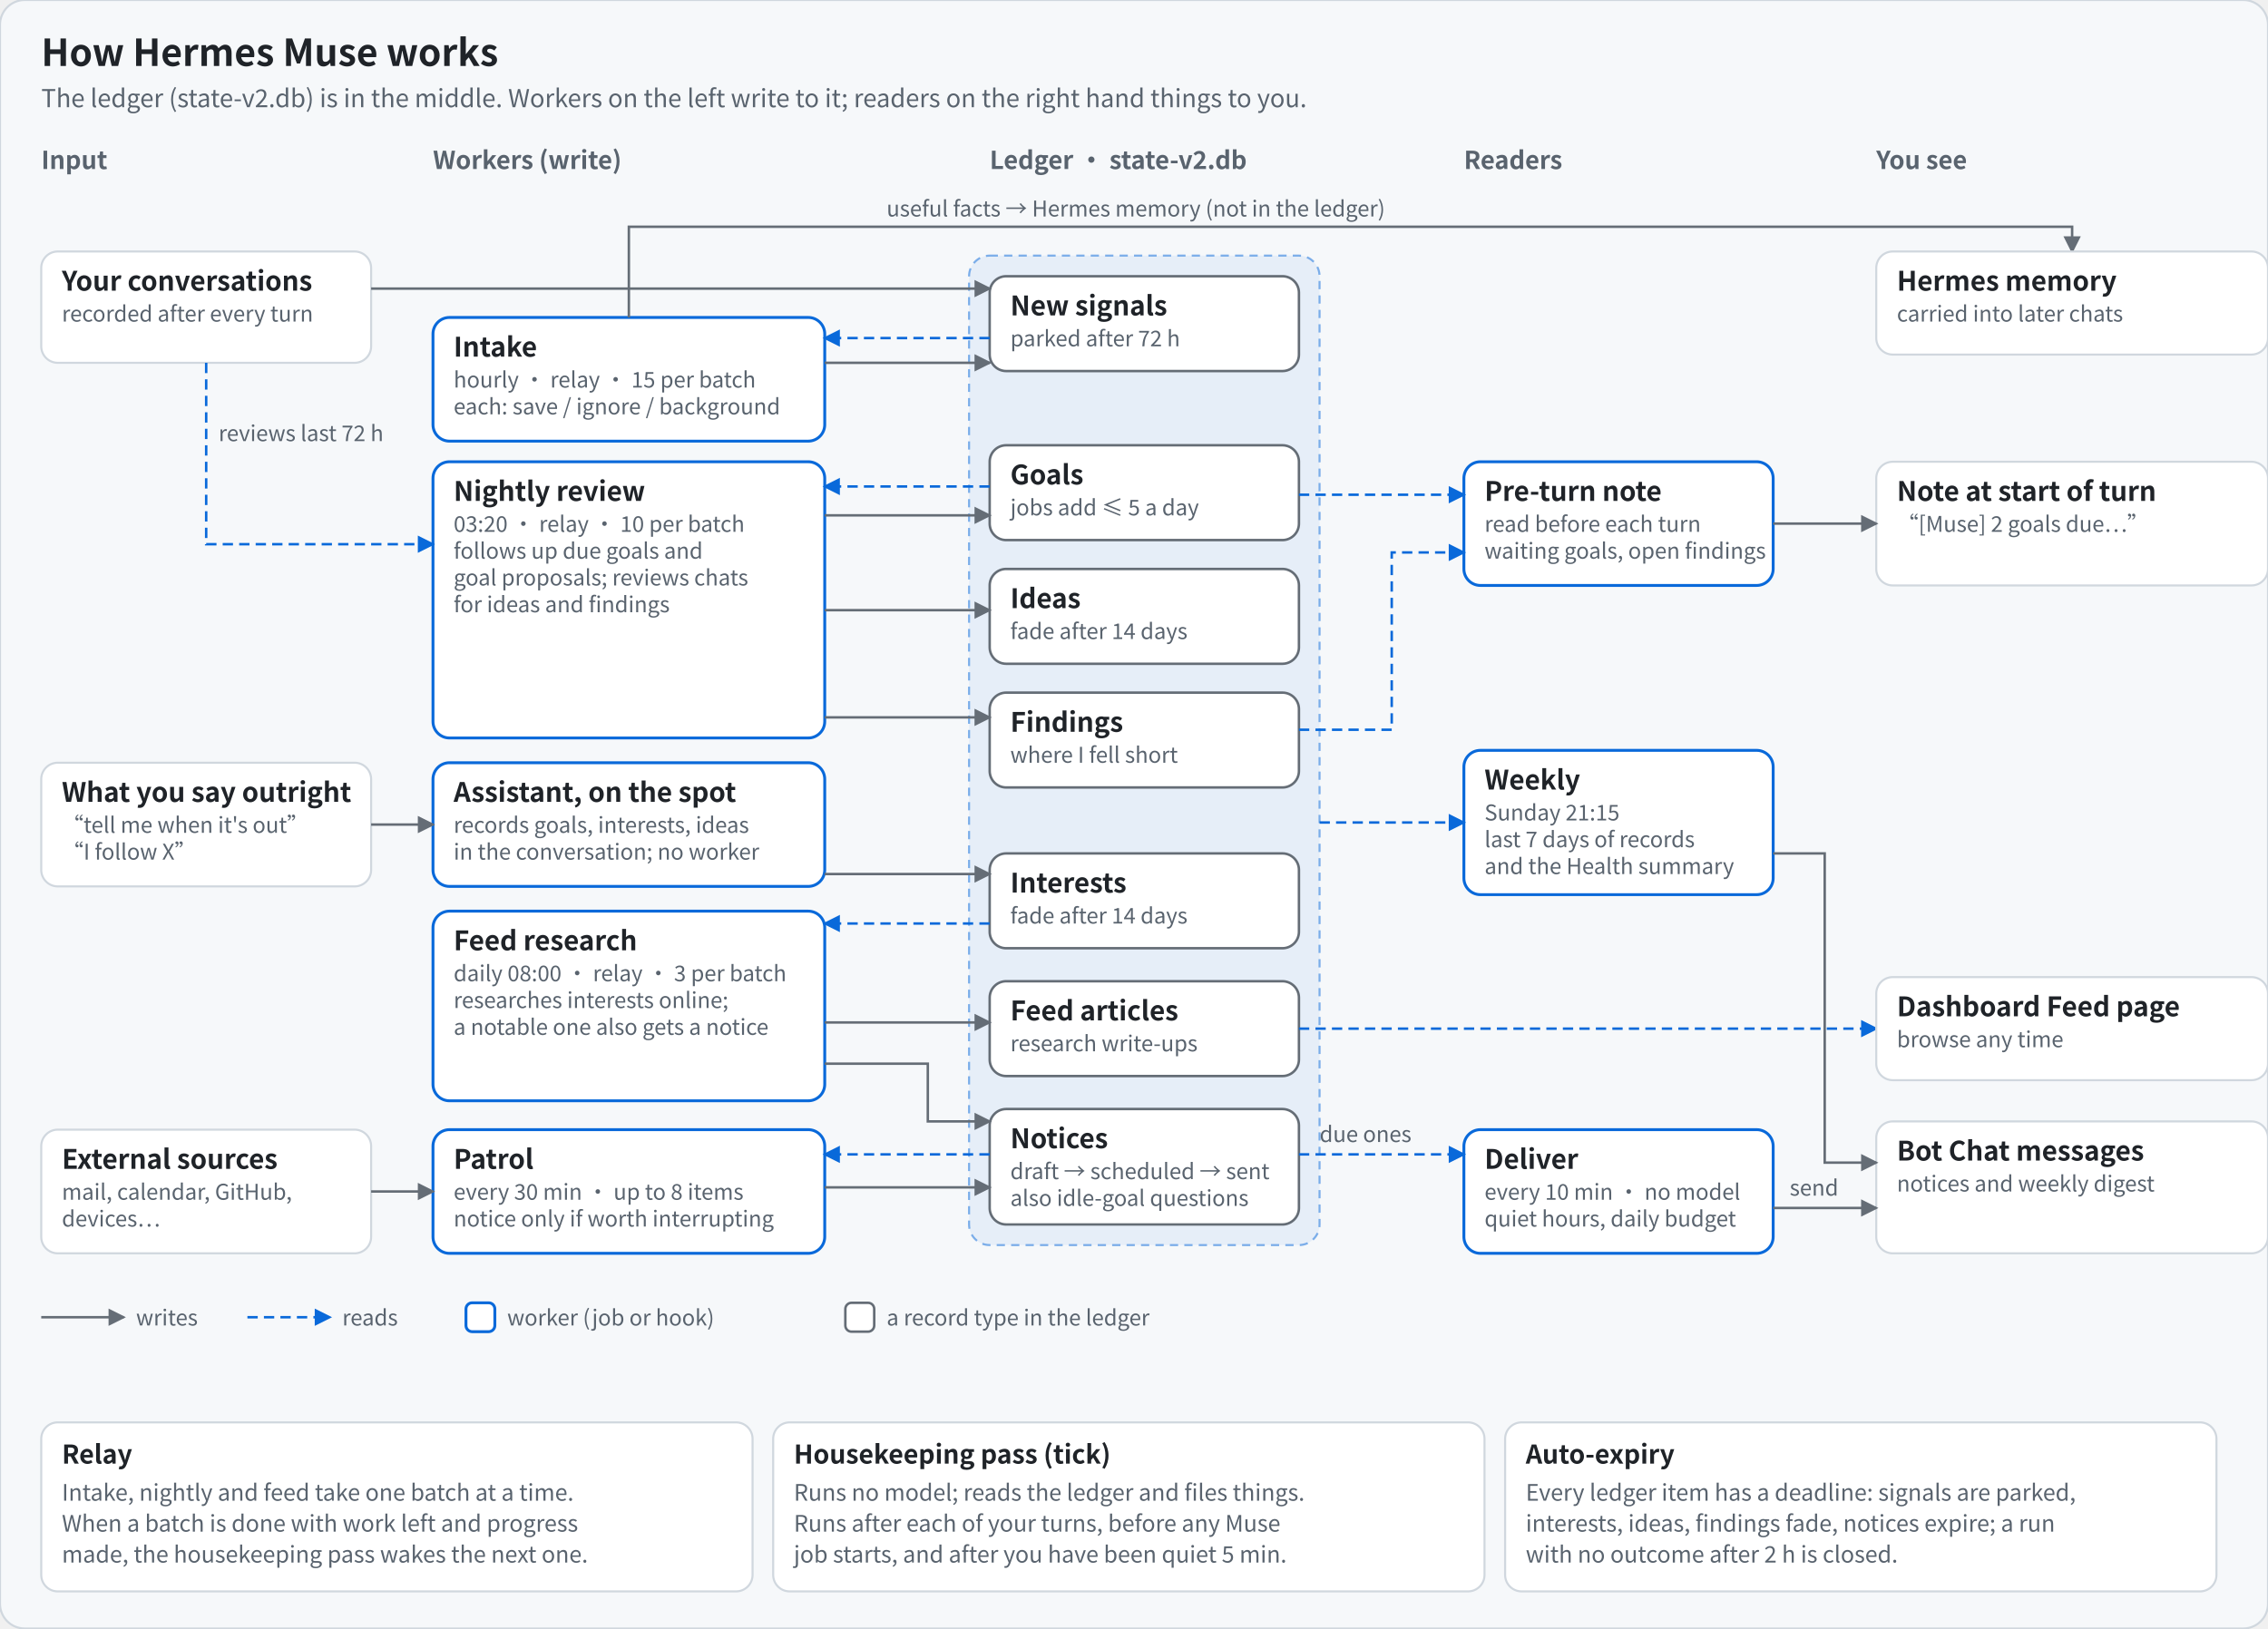
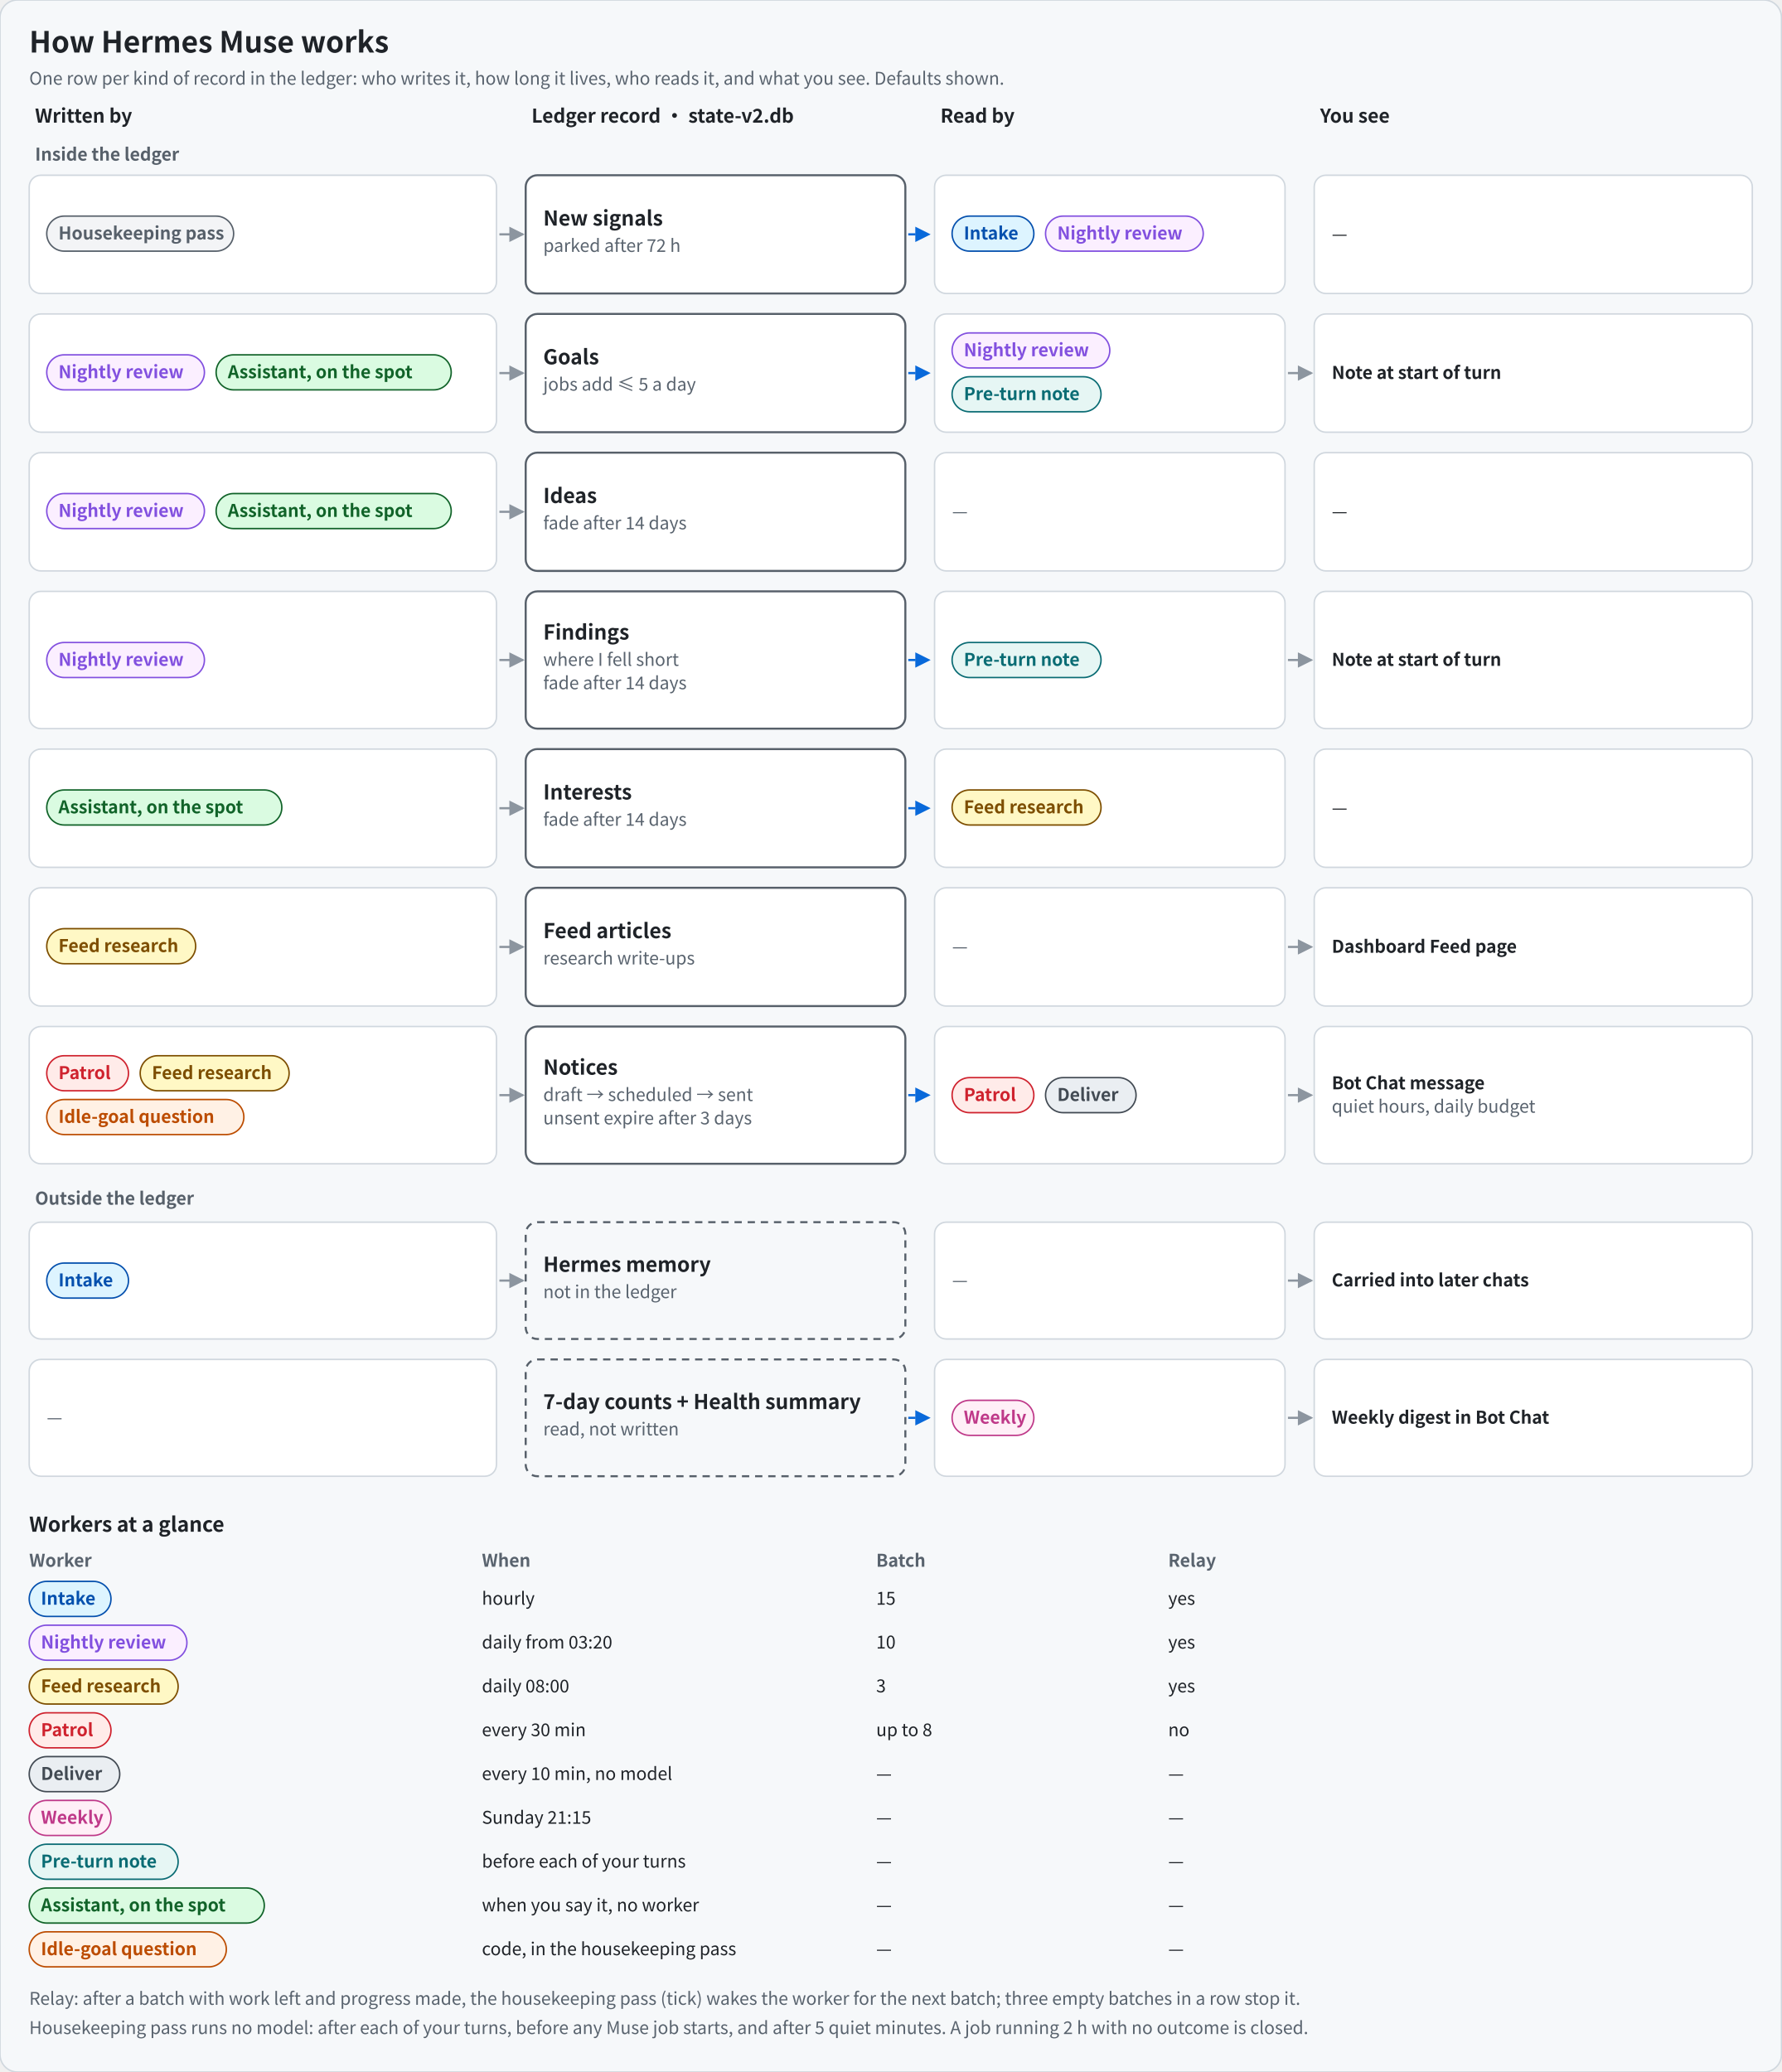
- <svg xmlns="http://www.w3.org/2000/svg" width="1100" height="790" viewBox="0 0 1100 790" font-family="-apple-system,'Segoe UI','PingFang SC','Noto Sans CJK SC','Microsoft YaHei',Helvetica,Arial,sans-serif" role="img" aria-label="How Hermes Muse works">
-   <style>.h{fill:#59636e;font-size:12px;font-weight:600}.m{fill:#59636e;font-size:10.5px}.t{fill:#1f2328;font-size:13px;font-weight:600}.lb{fill:#59636e;font-size:10.5px}
- .box{fill:#fff;stroke:#d0d7de}.wk{fill:#fff;stroke:#0969da;stroke-width:1.4}.led{fill:#fff;stroke:#656d76;stroke-width:1.2}
- .panel{fill:#0969da;fill-opacity:.07;stroke:#0969da;stroke-opacity:.5;stroke-dasharray:4 3}
- .w{stroke:#656d76;stroke-width:1.2;fill:none}.r{stroke:#0969da;stroke-width:1.2;fill:none;stroke-dasharray:5 3}
- .nt{fill:#1f2328;font-size:12.5px;font-weight:600}.nb{fill:#59636e;font-size:11px}</style>
+ <svg xmlns="http://www.w3.org/2000/svg" width="1220" height="1419" viewBox="0 0 1220 1419" font-family="-apple-system,'Segoe UI','PingFang SC','Noto Sans CJK SC','Microsoft YaHei',Helvetica,Arial,sans-serif" role="img" aria-label="How Hermes Muse works">
  <defs>
-     <marker id="aw" viewBox="0 0 8 8" refX="7" refY="4" markerWidth="7" markerHeight="7" orient="auto">
-       <path d="M0,0 L8,4 L0,8 z" fill="#656d76" />
+     <marker id="a" viewBox="0 0 8 8" refX="7" refY="4" markerWidth="7" markerHeight="7" orient="auto">
+       <path d="M0,0 L8,4 L0,8 z" fill="#8c959f" />
    </marker>
-     <marker id="ar" viewBox="0 0 8 8" refX="7" refY="4" markerWidth="7" markerHeight="7" orient="auto">
+     <marker id="r" viewBox="0 0 8 8" refX="7" refY="4" markerWidth="7" markerHeight="7" orient="auto-start-reverse">
      <path d="M0,0 L8,4 L0,8 z" fill="#0969da" />
    </marker>
  </defs>
-   <rect width="1100" height="790" rx="12" fill="#f6f8fa" stroke="#d0d7de" />
-   <text x="20" y="32" font-size="18" font-weight="600" fill="#1f2328">How Hermes Muse works</text>
-   <text x="20" y="52" font-size="12" fill="#59636e">The ledger (state-v2.db) is in the middle. Workers on the left write to it; readers on the right hand things to you.</text>
-   <g transform="translate(10,64)">
-     <text class="h" x="10" y="18">Input</text>
-     <text class="h" x="200" y="18">Workers (write)</text>
-     <text class="h" x="470" y="18">Ledger · state-v2.db</text>
-     <text class="h" x="700" y="18">Readers</text>
-     <text class="h" x="900" y="18">You see</text>
-     <rect class="panel" x="460" y="60" width="170" height="480" rx="10" />
-     <rect class="box" x="10" y="58" width="160" height="54" rx="8" />
-     <text class="t" x="20" y="77">Your conversations</text>
-     <text class="m" x="20" y="92">recorded after every turn</text>
-     <rect class="box" x="10" y="306" width="160" height="60" rx="8" />
-     <text class="t" x="20" y="325">What you say outright</text>
-     <text class="m" x="20" y="340">“tell me when it's out”</text>
-     <text class="m" x="20" y="353">“I follow X”</text>
-     <rect class="box" x="10" y="484" width="160" height="60" rx="8" />
-     <text class="t" x="20" y="503">External sources</text>
-     <text class="m" x="20" y="518">mail, calendar, GitHub,</text>
-     <text class="m" x="20" y="531">devices…</text>
-     <rect class="wk" x="200" y="90" width="190" height="60" rx="8" />
-     <text class="t" x="210" y="109">Intake</text>
-     <text class="m" x="210" y="124">hourly · relay · 15 per batch</text>
-     <text class="m" x="210" y="137">each: save / ignore / background</text>
-     <rect class="wk" x="200" y="160" width="190" height="134" rx="8" />
-     <text class="t" x="210" y="179">Nightly review</text>
-     <text class="m" x="210" y="194">03:20 · relay · 10 per batch</text>
-     <text class="m" x="210" y="207">follows up due goals and</text>
-     <text class="m" x="210" y="220">goal proposals; reviews chats</text>
-     <text class="m" x="210" y="233">for ideas and findings</text>
-     <rect class="wk" x="200" y="306" width="190" height="60" rx="8" />
-     <text class="t" x="210" y="325">Assistant, on the spot</text>
-     <text class="m" x="210" y="340">records goals, interests, ideas</text>
-     <text class="m" x="210" y="353">in the conversation; no worker</text>
-     <rect class="wk" x="200" y="378" width="190" height="92" rx="8" />
-     <text class="t" x="210" y="397">Feed research</text>
-     <text class="m" x="210" y="412">daily 08:00 · relay · 3 per batch</text>
-     <text class="m" x="210" y="425">researches interests online;</text>
-     <text class="m" x="210" y="438">a notable one also gets a notice</text>
-     <rect class="wk" x="200" y="484" width="190" height="60" rx="8" />
-     <text class="t" x="210" y="503">Patrol</text>
-     <text class="m" x="210" y="518">every 30 min · up to 8 items</text>
-     <text class="m" x="210" y="531">notice only if worth interrupting</text>
-     <rect class="led" x="470" y="70" width="150" height="46" rx="8" />
-     <text class="t" x="480" y="89">New signals</text>
-     <text class="m" x="480" y="104">parked after 72 h</text>
-     <rect class="led" x="470" y="152" width="150" height="46" rx="8" />
-     <text class="t" x="480" y="171">Goals</text>
-     <text class="m" x="480" y="186">jobs add ≤ 5 a day</text>
-     <rect class="led" x="470" y="212" width="150" height="46" rx="8" />
-     <text class="t" x="480" y="231">Ideas</text>
-     <text class="m" x="480" y="246">fade after 14 days</text>
-     <rect class="led" x="470" y="272" width="150" height="46" rx="8" />
-     <text class="t" x="480" y="291">Findings</text>
-     <text class="m" x="480" y="306">where I fell short</text>
-     <rect class="led" x="470" y="350" width="150" height="46" rx="8" />
-     <text class="t" x="480" y="369">Interests</text>
-     <text class="m" x="480" y="384">fade after 14 days</text>
-     <rect class="led" x="470" y="412" width="150" height="46" rx="8" />
-     <text class="t" x="480" y="431">Feed articles</text>
-     <text class="m" x="480" y="446">research write-ups</text>
-     <rect class="led" x="470" y="474" width="150" height="56" rx="8" />
-     <text class="t" x="480" y="493">Notices</text>
-     <text class="m" x="480" y="508">draft → scheduled → sent</text>
-     <text class="m" x="480" y="521">also idle-goal questions</text>
-     <path class="w" d="M170,76 L470,76" marker-end="url(#aw)" />
-     <path class="r" d="M90,112 V200 H200" marker-end="url(#ar)" />
-     <text class="lb" x="96" y="150">reviews last 72 h</text>
-     <path class="w" d="M170,336 L200,336" marker-end="url(#aw)" />
-     <path class="w" d="M170,514 L200,514" marker-end="url(#aw)" />
-     <path class="w" d="M390,112 L470,112" marker-end="url(#aw)" />
-     <path class="r" d="M470,100 L390,100" marker-end="url(#ar)" />
-     <path class="r" d="M470,172 L390,172" marker-end="url(#ar)" />
-     <path class="w" d="M390,186 L470,186" marker-end="url(#aw)" />
-     <path class="w" d="M390,232 L470,232" marker-end="url(#aw)" />
-     <path class="w" d="M390,284 L470,284" marker-end="url(#aw)" />
-     <path class="w" d="M390,360 L470,360" marker-end="url(#aw)" />
-     <path class="r" d="M470,384 L390,384" marker-end="url(#ar)" />
-     <path class="w" d="M390,432 L470,432" marker-end="url(#aw)" />
-     <path class="w" d="M390,452 H440 V480 H470" marker-end="url(#aw)" />
-     <path class="r" d="M470,496 L390,496" marker-end="url(#ar)" />
-     <path class="w" d="M390,512 L470,512" marker-end="url(#aw)" />
-     <path class="w" d="M295,90 V46 H995 V58" marker-end="url(#aw)" />
-     <text class="lb" x="420" y="41">useful facts → Hermes memory (not in the ledger)</text>
-     <rect class="wk" x="700" y="160" width="150" height="60" rx="8" />
-     <text class="t" x="710" y="179">Pre-turn note</text>
-     <text class="m" x="710" y="194">read before each turn</text>
-     <text class="m" x="710" y="207">waiting goals, open findings</text>
-     <rect class="wk" x="700" y="300" width="150" height="70" rx="8" />
-     <text class="t" x="710" y="319">Weekly</text>
-     <text class="m" x="710" y="334">Sunday 21:15</text>
-     <text class="m" x="710" y="347">last 7 days of records</text>
-     <text class="m" x="710" y="360">and the Health summary</text>
-     <rect class="wk" x="700" y="484" width="150" height="60" rx="8" />
-     <text class="t" x="710" y="503">Deliver</text>
-     <text class="m" x="710" y="518">every 10 min · no model</text>
-     <text class="m" x="710" y="531">quiet hours, daily budget</text>
-     <path class="r" d="M620,176 L700,176" marker-end="url(#ar)" />
-     <path class="r" d="M620,290 H665 V204 H700" marker-end="url(#ar)" />
-     <path class="r" d="M630,335 L700,335" marker-end="url(#ar)" />
-     <path class="r" d="M620,496 L700,496" marker-end="url(#ar)" />
-     <text class="lb" x="630" y="490">due ones</text>
-     <path class="r" d="M620,435 L900,435" marker-end="url(#ar)" />
-     <rect class="box" x="900" y="58" width="190" height="50" rx="8" />
-     <text class="t" x="910" y="77">Hermes memory</text>
-     <text class="m" x="910" y="92">carried into later chats</text>
-     <rect class="box" x="900" y="160" width="190" height="60" rx="8" />
-     <text class="t" x="910" y="179">Note at start of turn</text>
-     <text class="m" x="910" y="194">“[Muse] 2 goals due…”</text>
-     <rect class="box" x="900" y="410" width="190" height="50" rx="8" />
-     <text class="t" x="910" y="429">Dashboard Feed page</text>
-     <text class="m" x="910" y="444">browse any time</text>
-     <rect class="box" x="900" y="480" width="190" height="64" rx="8" />
-     <text class="t" x="910" y="499">Bot Chat messages</text>
-     <text class="m" x="910" y="514">notices and weekly digest</text>
-     <path class="w" d="M850,190 L900,190" marker-end="url(#aw)" />
-     <path class="w" d="M850,350 H875 V500 H900" marker-end="url(#aw)" />
-     <path class="w" d="M850,522 L900,522" marker-end="url(#aw)" />
-     <text class="lb" x="858" y="516">send</text>
-     <path class="w" d="M10,575 L50,575" marker-end="url(#aw)" />
-     <text class="lb" x="56" y="579">writes</text>
-     <path class="r" d="M110,575 L150,575" marker-end="url(#ar)" />
-     <text class="lb" x="156" y="579">reads</text>
-     <rect class="wk" x="216" y="568" width="14" height="14" rx="3" />
-     <text class="lb" x="236" y="579">worker (job or hook)</text>
-     <rect class="led" x="400" y="568" width="14" height="14" rx="3" />
-     <text class="lb" x="420" y="579">a record type in the ledger</text>
-   </g>
-   <rect class="box" x="20" y="690" width="345" height="82" rx="8" />
-   <text class="nt" x="30" y="710">Relay</text>
-   <text class="nb" x="30" y="728">Intake, nightly and feed take one batch at a time.</text>
-   <text class="nb" x="30" y="743">When a batch is done with work left and progress</text>
-   <text class="nb" x="30" y="758">made, the housekeeping pass wakes the next one.</text>
-   <rect class="box" x="375" y="690" width="345" height="82" rx="8" />
-   <text class="nt" x="385" y="710">Housekeeping pass (tick)</text>
-   <text class="nb" x="385" y="728">Runs no model; reads the ledger and files things.</text>
-   <text class="nb" x="385" y="743">Runs after each of your turns, before any Muse</text>
-   <text class="nb" x="385" y="758">job starts, and after you have been quiet 5 min.</text>
-   <rect class="box" x="730" y="690" width="345" height="82" rx="8" />
-   <text class="nt" x="740" y="710">Auto-expiry</text>
-   <text class="nb" x="740" y="728">Every ledger item has a deadline: signals are parked,</text>
-   <text class="nb" x="740" y="743">interests, ideas, findings fade, notices expire; a run</text>
-   <text class="nb" x="740" y="758">with no outcome after 2 h is closed.</text>
+   <rect width="1220" height="1419" rx="12" fill="#f6f8fa" stroke="#d0d7de" />
+   <text x="20" y="36" font-size="20" font-weight="600" fill="#1f2328">How Hermes Muse works</text>
+   <text x="20" y="58" font-size="12" fill="#59636e">One row per kind of record in the ledger: who writes it, how long it lives, who reads it, and what you see. Defaults shown.</text>
+   <text x="24" y="84" font-size="13" fill="#1f2328" font-weight="600">Written by</text>
+   <text x="364" y="84" font-size="13" fill="#1f2328" font-weight="600">Ledger record · state-v2.db</text>
+   <text x="644" y="84" font-size="13" fill="#1f2328" font-weight="600">Read by</text>
+   <text x="904" y="84" font-size="13" fill="#1f2328" font-weight="600">You see</text>
+   <text x="24" y="110" font-size="12" fill="#57606a" font-weight="600">Inside the ledger</text>
+   <rect x="20" y="120" width="320" height="81" rx="8" fill="#fff" stroke="#d0d7de" />
+   <rect x="360" y="120" width="260" height="81" rx="8" fill="#fff" stroke="#57606a" stroke-width="1.4" />
+   <rect x="640" y="120" width="240" height="81" rx="8" fill="#fff" stroke="#d0d7de" />
+   <rect x="900" y="120" width="300" height="81" rx="8" fill="#fff" stroke="#d0d7de" />
+   <rect x="32" y="148" width="128" height="24" rx="12" fill="#f3f4f6" stroke="#57606a" />
+   <text x="40" y="164" font-size="12" fill="#57606a" font-weight="600">Housekeeping pass</text>
+   <rect x="652" y="148" width="56" height="24" rx="12" fill="#ddf4ff" stroke="#0550ae" />
+   <text x="660" y="164" font-size="12" fill="#0550ae" font-weight="600">Intake</text>
+   <rect x="716" y="148" width="108" height="24" rx="12" fill="#fbefff" stroke="#8250df" />
+   <text x="724" y="164" font-size="12" fill="#8250df" font-weight="600">Nightly review</text>
+   <text x="372" y="154.5" font-size="14" fill="#1f2328" font-weight="600">New signals</text>
+   <text x="372" y="172.5" font-size="12" fill="#59636e" font-weight="normal">parked after 72 h</text>
+   <text x="912" y="164.5" font-size="12" fill="#1f2328" font-weight="normal">—</text>
+   <path d="M342 160.5 L358 160.5" stroke="#8c959f" stroke-width="1.5" marker-end="url(#a)" />
+   <path d="M622 160.5 L636 160.5" stroke="#0969da" stroke-width="1.5" stroke-dasharray="5 3" marker-end="url(#r)" />
+   <rect x="20" y="215" width="320" height="81" rx="8" fill="#fff" stroke="#d0d7de" />
+   <rect x="360" y="215" width="260" height="81" rx="8" fill="#fff" stroke="#57606a" stroke-width="1.4" />
+   <rect x="640" y="215" width="240" height="81" rx="8" fill="#fff" stroke="#d0d7de" />
+   <rect x="900" y="215" width="300" height="81" rx="8" fill="#fff" stroke="#d0d7de" />
+   <rect x="32" y="243" width="108" height="24" rx="12" fill="#fbefff" stroke="#8250df" />
+   <text x="40" y="259" font-size="12" fill="#8250df" font-weight="600">Nightly review</text>
+   <rect x="148" y="243" width="161" height="24" rx="12" fill="#dafbe1" stroke="#116329" />
+   <text x="156" y="259" font-size="12" fill="#116329" font-weight="600">Assistant, on the spot</text>
+   <rect x="652" y="228" width="108" height="24" rx="12" fill="#fbefff" stroke="#8250df" />
+   <text x="660" y="244" font-size="12" fill="#8250df" font-weight="600">Nightly review</text>
+   <rect x="652" y="258" width="102" height="24" rx="12" fill="#e6f6f4" stroke="#0a6c74" />
+   <text x="660" y="274" font-size="12" fill="#0a6c74" font-weight="600">Pre-turn note</text>
+   <text x="372" y="249.5" font-size="14" fill="#1f2328" font-weight="600">Goals</text>
+   <text x="372" y="267.5" font-size="12" fill="#59636e" font-weight="normal">jobs add ≤ 5 a day</text>
+   <text x="912" y="259.5" font-size="12" fill="#1f2328" font-weight="600">Note at start of turn</text>
+   <path d="M342 255.5 L358 255.5" stroke="#8c959f" stroke-width="1.5" marker-end="url(#a)" />
+   <path d="M622 255.5 L636 255.5" stroke="#0969da" stroke-width="1.5" stroke-dasharray="5 3" marker-end="url(#r)" />
+   <path d="M882 255.5 L898 255.5" stroke="#8c959f" stroke-width="1.5" marker-end="url(#a)" />
+   <rect x="20" y="310" width="320" height="81" rx="8" fill="#fff" stroke="#d0d7de" />
+   <rect x="360" y="310" width="260" height="81" rx="8" fill="#fff" stroke="#57606a" stroke-width="1.4" />
+   <rect x="640" y="310" width="240" height="81" rx="8" fill="#fff" stroke="#d0d7de" />
+   <rect x="900" y="310" width="300" height="81" rx="8" fill="#fff" stroke="#d0d7de" />
+   <rect x="32" y="338" width="108" height="24" rx="12" fill="#fbefff" stroke="#8250df" />
+   <text x="40" y="354" font-size="12" fill="#8250df" font-weight="600">Nightly review</text>
+   <rect x="148" y="338" width="161" height="24" rx="12" fill="#dafbe1" stroke="#116329" />
+   <text x="156" y="354" font-size="12" fill="#116329" font-weight="600">Assistant, on the spot</text>
+   <text x="652" y="354.5" font-size="12" fill="#59636e" font-weight="normal">—</text>
+   <text x="372" y="344.5" font-size="14" fill="#1f2328" font-weight="600">Ideas</text>
+   <text x="372" y="362.5" font-size="12" fill="#59636e" font-weight="normal">fade after 14 days</text>
+   <text x="912" y="354.5" font-size="12" fill="#1f2328" font-weight="normal">—</text>
+   <path d="M342 350.5 L358 350.5" stroke="#8c959f" stroke-width="1.5" marker-end="url(#a)" />
+   <rect x="20" y="405" width="320" height="94" rx="8" fill="#fff" stroke="#d0d7de" />
+   <rect x="360" y="405" width="260" height="94" rx="8" fill="#fff" stroke="#57606a" stroke-width="1.4" />
+   <rect x="640" y="405" width="240" height="94" rx="8" fill="#fff" stroke="#d0d7de" />
+   <rect x="900" y="405" width="300" height="94" rx="8" fill="#fff" stroke="#d0d7de" />
+   <rect x="32" y="440" width="108" height="24" rx="12" fill="#fbefff" stroke="#8250df" />
+   <text x="40" y="456" font-size="12" fill="#8250df" font-weight="600">Nightly review</text>
+   <rect x="652" y="440" width="102" height="24" rx="12" fill="#e6f6f4" stroke="#0a6c74" />
+   <text x="660" y="456" font-size="12" fill="#0a6c74" font-weight="600">Pre-turn note</text>
+   <text x="372" y="438.0" font-size="14" fill="#1f2328" font-weight="600">Findings</text>
+   <text x="372" y="456.0" font-size="12" fill="#59636e" font-weight="normal">where I fell short</text>
+   <text x="372" y="472.0" font-size="12" fill="#59636e" font-weight="normal">fade after 14 days</text>
+   <text x="912" y="456.0" font-size="12" fill="#1f2328" font-weight="600">Note at start of turn</text>
+   <path d="M342 452.0 L358 452.0" stroke="#8c959f" stroke-width="1.5" marker-end="url(#a)" />
+   <path d="M622 452.0 L636 452.0" stroke="#0969da" stroke-width="1.5" stroke-dasharray="5 3" marker-end="url(#r)" />
+   <path d="M882 452.0 L898 452.0" stroke="#8c959f" stroke-width="1.5" marker-end="url(#a)" />
+   <rect x="20" y="513" width="320" height="81" rx="8" fill="#fff" stroke="#d0d7de" />
+   <rect x="360" y="513" width="260" height="81" rx="8" fill="#fff" stroke="#57606a" stroke-width="1.4" />
+   <rect x="640" y="513" width="240" height="81" rx="8" fill="#fff" stroke="#d0d7de" />
+   <rect x="900" y="513" width="300" height="81" rx="8" fill="#fff" stroke="#d0d7de" />
+   <rect x="32" y="541" width="161" height="24" rx="12" fill="#dafbe1" stroke="#116329" />
+   <text x="40" y="557" font-size="12" fill="#116329" font-weight="600">Assistant, on the spot</text>
+   <rect x="652" y="541" width="102" height="24" rx="12" fill="#fff8c5" stroke="#7d4e00" />
+   <text x="660" y="557" font-size="12" fill="#7d4e00" font-weight="600">Feed research</text>
+   <text x="372" y="547.5" font-size="14" fill="#1f2328" font-weight="600">Interests</text>
+   <text x="372" y="565.5" font-size="12" fill="#59636e" font-weight="normal">fade after 14 days</text>
+   <text x="912" y="557.5" font-size="12" fill="#1f2328" font-weight="normal">—</text>
+   <path d="M342 553.5 L358 553.5" stroke="#8c959f" stroke-width="1.5" marker-end="url(#a)" />
+   <path d="M622 553.5 L636 553.5" stroke="#0969da" stroke-width="1.5" stroke-dasharray="5 3" marker-end="url(#r)" />
+   <rect x="20" y="608" width="320" height="81" rx="8" fill="#fff" stroke="#d0d7de" />
+   <rect x="360" y="608" width="260" height="81" rx="8" fill="#fff" stroke="#57606a" stroke-width="1.4" />
+   <rect x="640" y="608" width="240" height="81" rx="8" fill="#fff" stroke="#d0d7de" />
+   <rect x="900" y="608" width="300" height="81" rx="8" fill="#fff" stroke="#d0d7de" />
+   <rect x="32" y="636" width="102" height="24" rx="12" fill="#fff8c5" stroke="#7d4e00" />
+   <text x="40" y="652" font-size="12" fill="#7d4e00" font-weight="600">Feed research</text>
+   <text x="652" y="652.5" font-size="12" fill="#59636e" font-weight="normal">—</text>
+   <text x="372" y="642.5" font-size="14" fill="#1f2328" font-weight="600">Feed articles</text>
+   <text x="372" y="660.5" font-size="12" fill="#59636e" font-weight="normal">research write-ups</text>
+   <text x="912" y="652.5" font-size="12" fill="#1f2328" font-weight="600">Dashboard Feed page</text>
+   <path d="M342 648.5 L358 648.5" stroke="#8c959f" stroke-width="1.5" marker-end="url(#a)" />
+   <path d="M882 648.5 L898 648.5" stroke="#8c959f" stroke-width="1.5" marker-end="url(#a)" />
+   <rect x="20" y="703" width="320" height="94" rx="8" fill="#fff" stroke="#d0d7de" />
+   <rect x="360" y="703" width="260" height="94" rx="8" fill="#fff" stroke="#57606a" stroke-width="1.4" />
+   <rect x="640" y="703" width="240" height="94" rx="8" fill="#fff" stroke="#d0d7de" />
+   <rect x="900" y="703" width="300" height="94" rx="8" fill="#fff" stroke="#d0d7de" />
+   <rect x="32" y="723" width="56" height="24" rx="12" fill="#ffebe9" stroke="#cf222e" />
+   <text x="40" y="739" font-size="12" fill="#cf222e" font-weight="600">Patrol</text>
+   <rect x="96" y="723" width="102" height="24" rx="12" fill="#fff8c5" stroke="#7d4e00" />
+   <text x="104" y="739" font-size="12" fill="#7d4e00" font-weight="600">Feed research</text>
+   <rect x="32" y="753" width="135" height="24" rx="12" fill="#fff1e5" stroke="#bc4c00" />
+   <text x="40" y="769" font-size="12" fill="#bc4c00" font-weight="600">Idle-goal question</text>
+   <rect x="652" y="738" width="56" height="24" rx="12" fill="#ffebe9" stroke="#cf222e" />
+   <text x="660" y="754" font-size="12" fill="#cf222e" font-weight="600">Patrol</text>
+   <rect x="716" y="738" width="62" height="24" rx="12" fill="#eaeef2" stroke="#424a53" />
+   <text x="724" y="754" font-size="12" fill="#424a53" font-weight="600">Deliver</text>
+   <text x="372" y="736.0" font-size="14" fill="#1f2328" font-weight="600">Notices</text>
+   <text x="372" y="754.0" font-size="12" fill="#59636e" font-weight="normal">draft → scheduled → sent</text>
+   <text x="372" y="770.0" font-size="12" fill="#59636e" font-weight="normal">unsent expire after 3 days</text>
+   <text x="912" y="746.0" font-size="12" fill="#1f2328" font-weight="600">Bot Chat message</text>
+   <text x="912" y="762.0" font-size="12" fill="#59636e" font-weight="normal">quiet hours, daily budget</text>
+   <path d="M342 750.0 L358 750.0" stroke="#8c959f" stroke-width="1.5" marker-end="url(#a)" />
+   <path d="M622 750.0 L636 750.0" stroke="#0969da" stroke-width="1.5" stroke-dasharray="5 3" marker-end="url(#r)" />
+   <path d="M882 750.0 L898 750.0" stroke="#8c959f" stroke-width="1.5" marker-end="url(#a)" />
+   <text x="24" y="825" font-size="12" fill="#57606a" font-weight="600">Outside the ledger</text>
+   <rect x="20" y="837" width="320" height="80" rx="8" fill="#fff" stroke="#d0d7de" />
+   <rect x="360" y="837" width="260" height="80" rx="8" fill="#f6f8fa" stroke="#57606a" stroke-width="1.4" stroke-dasharray="5 4" />
+   <rect x="640" y="837" width="240" height="80" rx="8" fill="#fff" stroke="#d0d7de" />
+   <rect x="900" y="837" width="300" height="80" rx="8" fill="#fff" stroke="#d0d7de" />
+   <rect x="32" y="865" width="56" height="24" rx="12" fill="#ddf4ff" stroke="#0550ae" />
+   <text x="40" y="881" font-size="12" fill="#0550ae" font-weight="600">Intake</text>
+   <text x="652" y="881.0" font-size="12" fill="#59636e" font-weight="normal">—</text>
+   <text x="372" y="871.0" font-size="14" fill="#1f2328" font-weight="600">Hermes memory</text>
+   <text x="372" y="889.0" font-size="12" fill="#59636e" font-weight="normal">not in the ledger</text>
+   <text x="912" y="881.0" font-size="12" fill="#1f2328" font-weight="600">Carried into later chats</text>
+   <path d="M342 877.0 L358 877.0" stroke="#8c959f" stroke-width="1.5" marker-end="url(#a)" />
+   <path d="M882 877.0 L898 877.0" stroke="#8c959f" stroke-width="1.5" marker-end="url(#a)" />
+   <rect x="20" y="931" width="320" height="80" rx="8" fill="#fff" stroke="#d0d7de" />
+   <rect x="360" y="931" width="260" height="80" rx="8" fill="#f6f8fa" stroke="#57606a" stroke-width="1.4" stroke-dasharray="5 4" />
+   <rect x="640" y="931" width="240" height="80" rx="8" fill="#fff" stroke="#d0d7de" />
+   <rect x="900" y="931" width="300" height="80" rx="8" fill="#fff" stroke="#d0d7de" />
+   <text x="32" y="975.0" font-size="12" fill="#59636e" font-weight="normal">—</text>
+   <rect x="652" y="959" width="56" height="24" rx="12" fill="#ffeff7" stroke="#bf3989" />
+   <text x="660" y="975" font-size="12" fill="#bf3989" font-weight="600">Weekly</text>
+   <text x="372" y="965.0" font-size="14" fill="#1f2328" font-weight="600">7-day counts + Health summary</text>
+   <text x="372" y="983.0" font-size="12" fill="#59636e" font-weight="normal">read, not written</text>
+   <text x="912" y="975.0" font-size="12" fill="#1f2328" font-weight="600">Weekly digest in Bot Chat</text>
+   <path d="M622 971.0 L636 971.0" stroke="#0969da" stroke-width="1.5" stroke-dasharray="5 3" marker-end="url(#r)" />
+   <path d="M882 971.0 L898 971.0" stroke="#8c959f" stroke-width="1.5" marker-end="url(#a)" />
+   <text x="20" y="1049" font-size="14" fill="#1f2328" font-weight="600">Workers at a glance</text>
+   <text x="20" y="1073" font-size="12" fill="#59636e" font-weight="600">Worker</text>
+   <text x="330" y="1073" font-size="12" fill="#59636e" font-weight="600">When</text>
+   <text x="600" y="1073" font-size="12" fill="#59636e" font-weight="600">Batch</text>
+   <text x="800" y="1073" font-size="12" fill="#59636e" font-weight="600">Relay</text>
+   <rect x="20" y="1083" width="56" height="24" rx="12" fill="#ddf4ff" stroke="#0550ae" />
+   <text x="28" y="1099" font-size="12" fill="#0550ae" font-weight="600">Intake</text>
+   <text x="330" y="1099" font-size="12" fill="#1f2328" font-weight="normal">hourly</text>
+   <text x="600" y="1099" font-size="12" fill="#1f2328" font-weight="normal">15</text>
+   <text x="800" y="1099" font-size="12" fill="#1f2328" font-weight="normal">yes</text>
+   <rect x="20" y="1113" width="108" height="24" rx="12" fill="#fbefff" stroke="#8250df" />
+   <text x="28" y="1129" font-size="12" fill="#8250df" font-weight="600">Nightly review</text>
+   <text x="330" y="1129" font-size="12" fill="#1f2328" font-weight="normal">daily from 03:20</text>
+   <text x="600" y="1129" font-size="12" fill="#1f2328" font-weight="normal">10</text>
+   <text x="800" y="1129" font-size="12" fill="#1f2328" font-weight="normal">yes</text>
+   <rect x="20" y="1143" width="102" height="24" rx="12" fill="#fff8c5" stroke="#7d4e00" />
+   <text x="28" y="1159" font-size="12" fill="#7d4e00" font-weight="600">Feed research</text>
+   <text x="330" y="1159" font-size="12" fill="#1f2328" font-weight="normal">daily 08:00</text>
+   <text x="600" y="1159" font-size="12" fill="#1f2328" font-weight="normal">3</text>
+   <text x="800" y="1159" font-size="12" fill="#1f2328" font-weight="normal">yes</text>
+   <rect x="20" y="1173" width="56" height="24" rx="12" fill="#ffebe9" stroke="#cf222e" />
+   <text x="28" y="1189" font-size="12" fill="#cf222e" font-weight="600">Patrol</text>
+   <text x="330" y="1189" font-size="12" fill="#1f2328" font-weight="normal">every 30 min</text>
+   <text x="600" y="1189" font-size="12" fill="#1f2328" font-weight="normal">up to 8</text>
+   <text x="800" y="1189" font-size="12" fill="#1f2328" font-weight="normal">no</text>
+   <rect x="20" y="1203" width="62" height="24" rx="12" fill="#eaeef2" stroke="#424a53" />
+   <text x="28" y="1219" font-size="12" fill="#424a53" font-weight="600">Deliver</text>
+   <text x="330" y="1219" font-size="12" fill="#1f2328" font-weight="normal">every 10 min, no model</text>
+   <text x="600" y="1219" font-size="12" fill="#1f2328" font-weight="normal">—</text>
+   <text x="800" y="1219" font-size="12" fill="#1f2328" font-weight="normal">—</text>
+   <rect x="20" y="1233" width="56" height="24" rx="12" fill="#ffeff7" stroke="#bf3989" />
+   <text x="28" y="1249" font-size="12" fill="#bf3989" font-weight="600">Weekly</text>
+   <text x="330" y="1249" font-size="12" fill="#1f2328" font-weight="normal">Sunday 21:15</text>
+   <text x="600" y="1249" font-size="12" fill="#1f2328" font-weight="normal">—</text>
+   <text x="800" y="1249" font-size="12" fill="#1f2328" font-weight="normal">—</text>
+   <rect x="20" y="1263" width="102" height="24" rx="12" fill="#e6f6f4" stroke="#0a6c74" />
+   <text x="28" y="1279" font-size="12" fill="#0a6c74" font-weight="600">Pre-turn note</text>
+   <text x="330" y="1279" font-size="12" fill="#1f2328" font-weight="normal">before each of your turns</text>
+   <text x="600" y="1279" font-size="12" fill="#1f2328" font-weight="normal">—</text>
+   <text x="800" y="1279" font-size="12" fill="#1f2328" font-weight="normal">—</text>
+   <rect x="20" y="1293" width="161" height="24" rx="12" fill="#dafbe1" stroke="#116329" />
+   <text x="28" y="1309" font-size="12" fill="#116329" font-weight="600">Assistant, on the spot</text>
+   <text x="330" y="1309" font-size="12" fill="#1f2328" font-weight="normal">when you say it, no worker</text>
+   <text x="600" y="1309" font-size="12" fill="#1f2328" font-weight="normal">—</text>
+   <text x="800" y="1309" font-size="12" fill="#1f2328" font-weight="normal">—</text>
+   <rect x="20" y="1323" width="135" height="24" rx="12" fill="#fff1e5" stroke="#bc4c00" />
+   <text x="28" y="1339" font-size="12" fill="#bc4c00" font-weight="600">Idle-goal question</text>
+   <text x="330" y="1339" font-size="12" fill="#1f2328" font-weight="normal">code, in the housekeeping pass</text>
+   <text x="600" y="1339" font-size="12" fill="#1f2328" font-weight="normal">—</text>
+   <text x="800" y="1339" font-size="12" fill="#1f2328" font-weight="normal">—</text>
+   <text x="20" y="1373" font-size="12" fill="#59636e" font-weight="normal">Relay: after a batch with work left and progress made, the housekeeping pass (tick) wakes the worker for the next batch; three empty batches in a row stop it.</text>
+   <text x="20" y="1393" font-size="12" fill="#59636e" font-weight="normal">Housekeeping pass runs no model: after each of your turns, before any Muse job starts, and after 5 quiet minutes. A job running 2 h with no outcome is closed.</text>
</svg>
